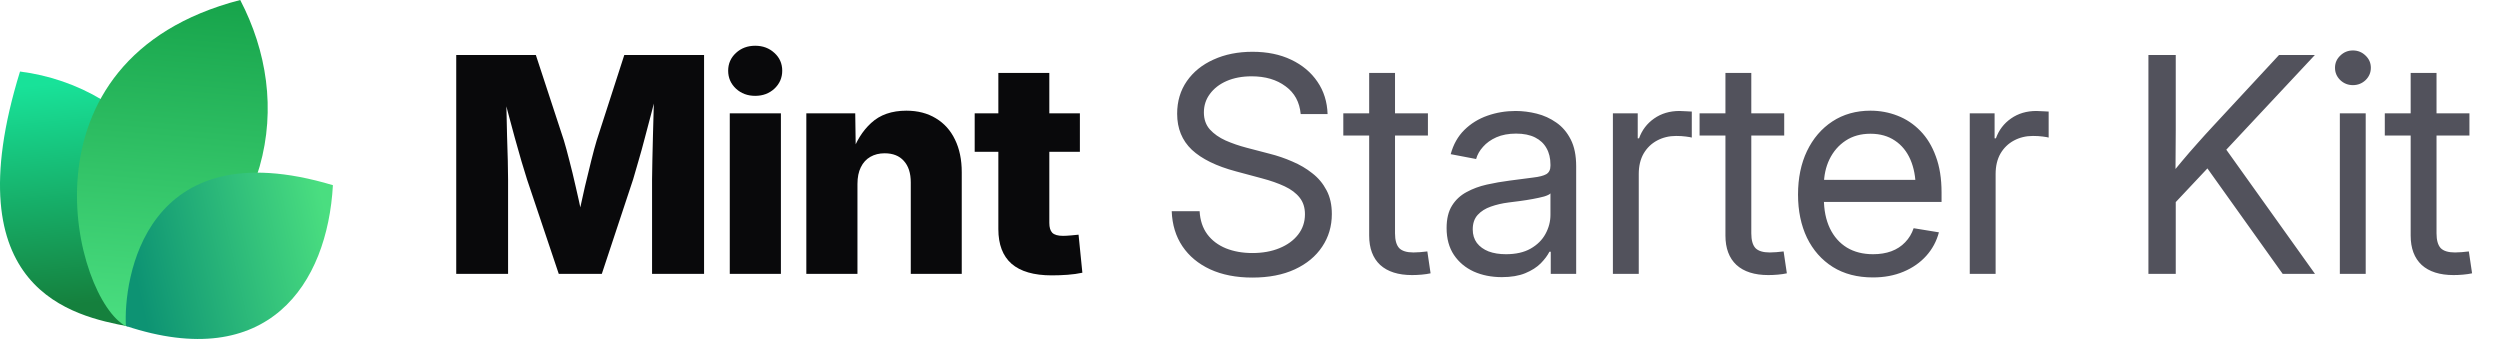
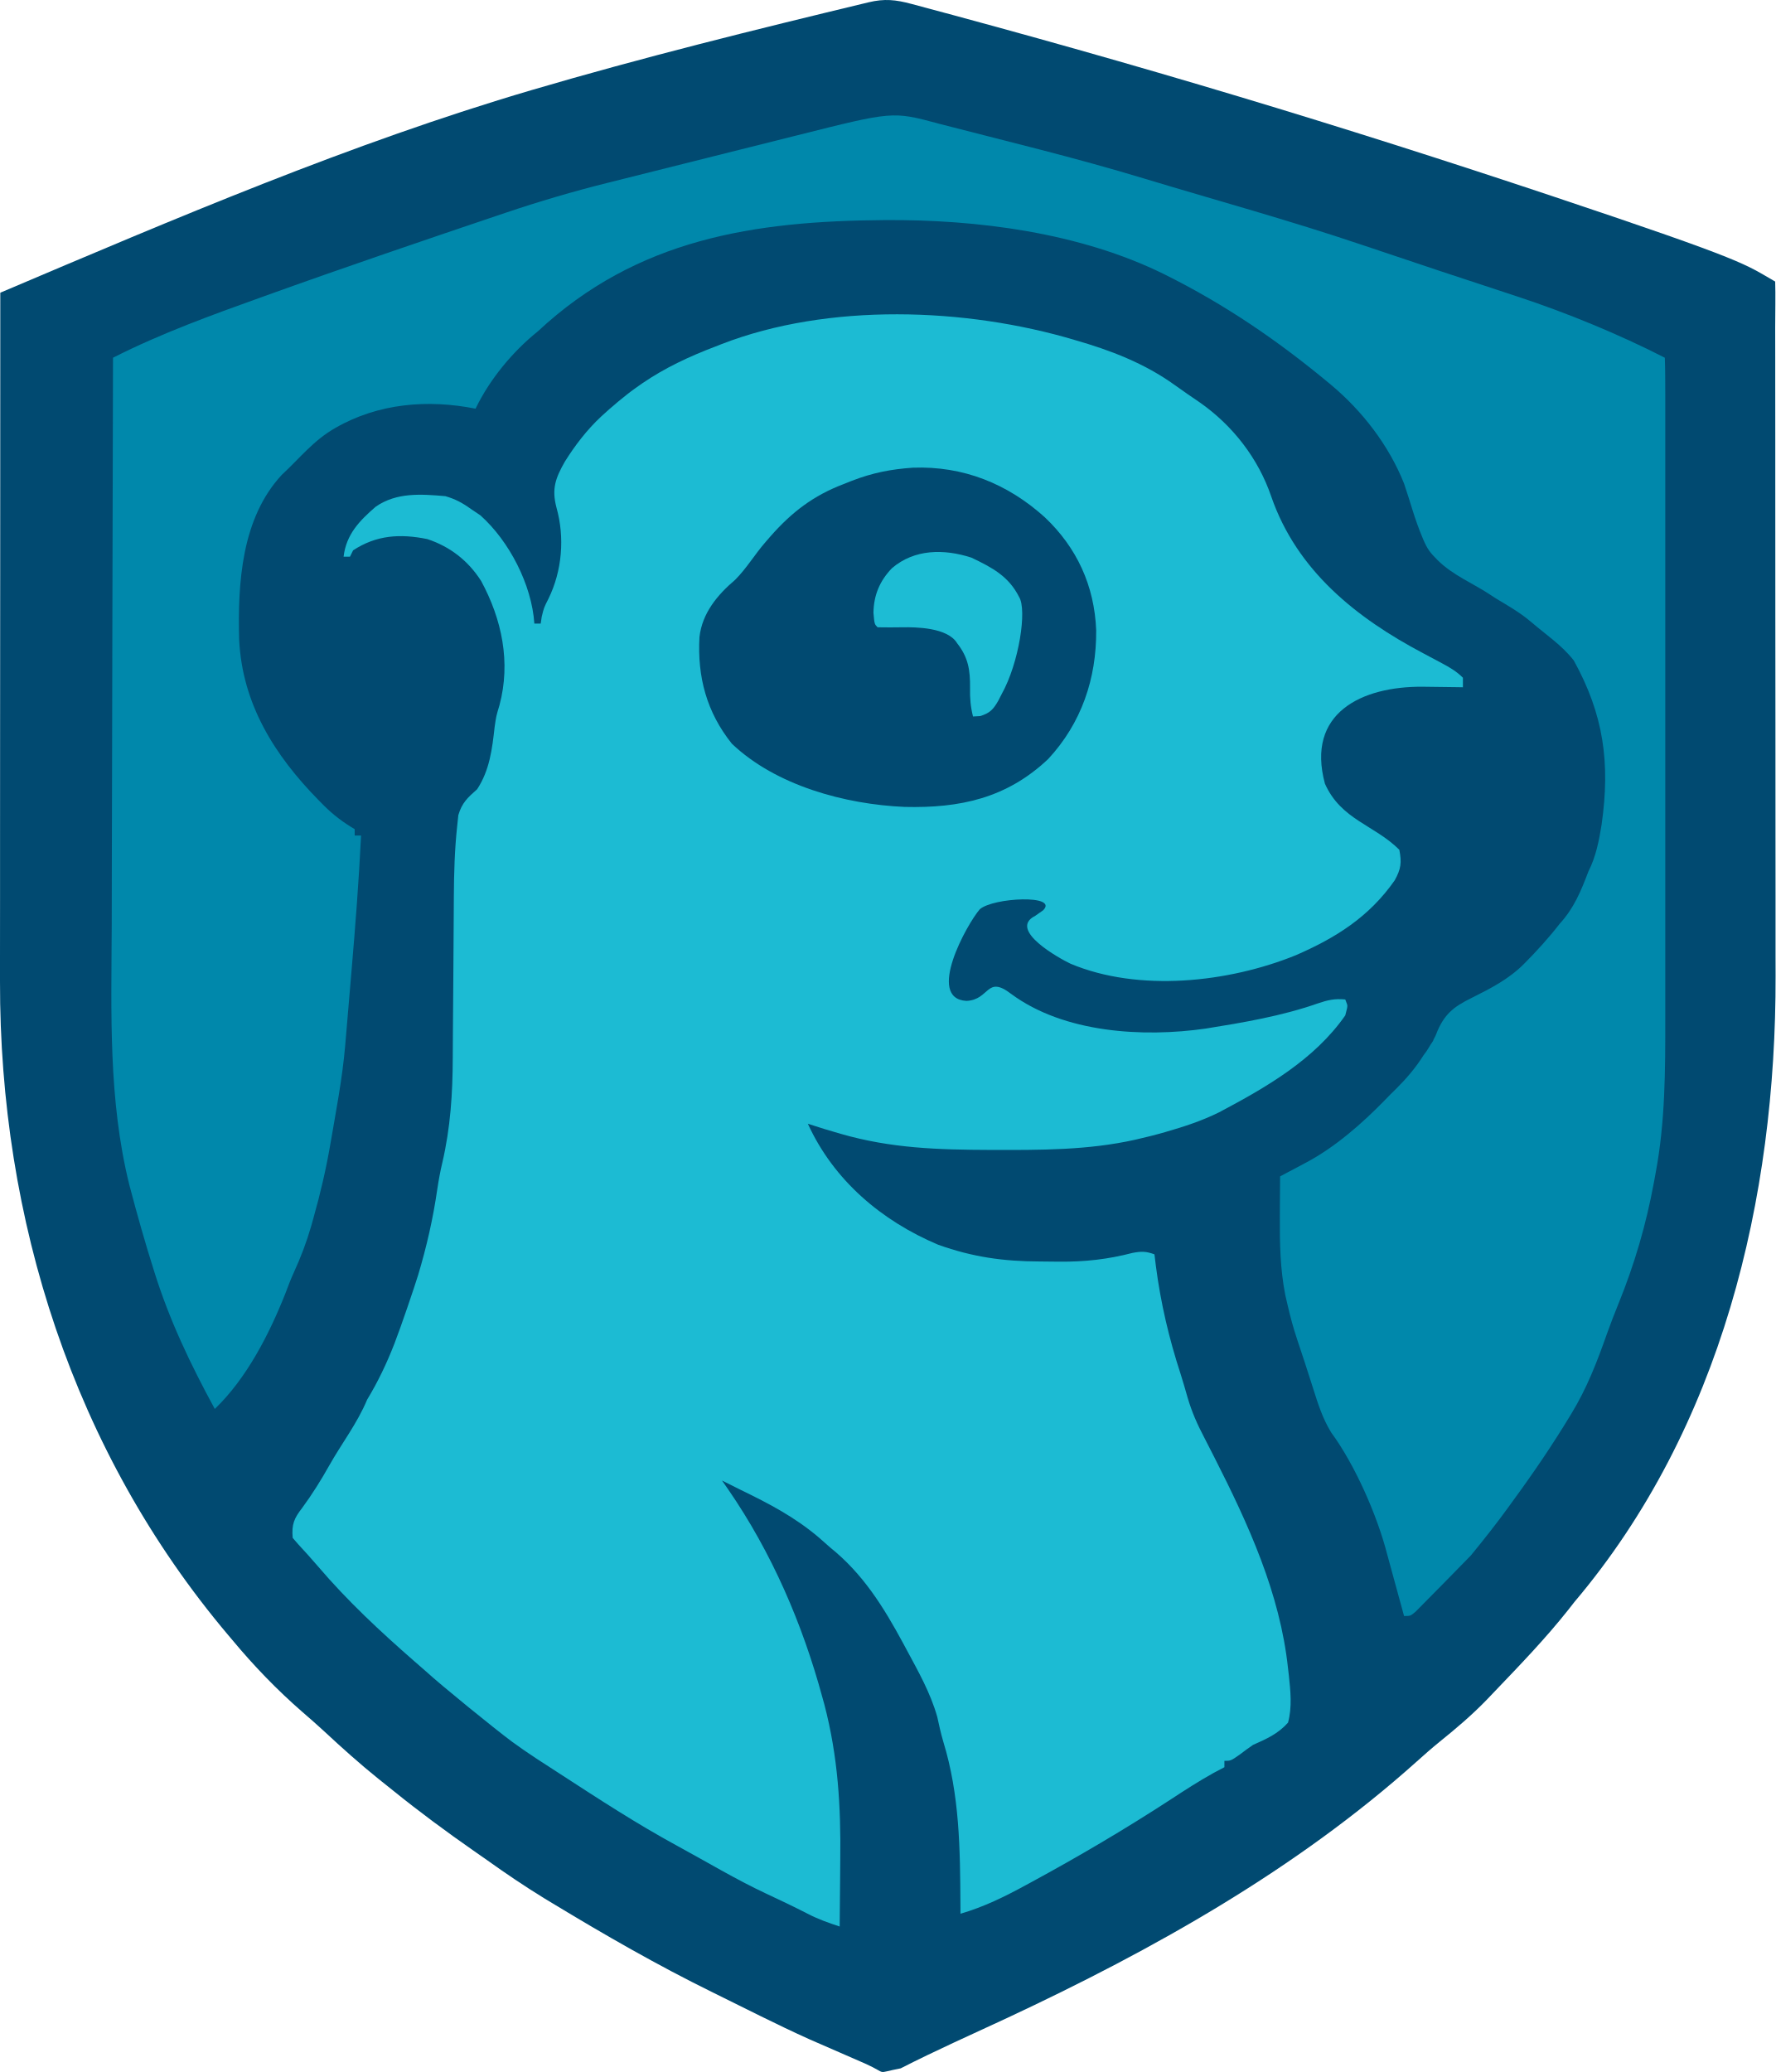
- <svg xmlns="http://www.w3.org/2000/svg" width="177" height="24" viewBox="0 0 177 24" fill="none">
-   <path d="M9.061 23.108C5.268 22.377 -3.391 20.627 1.417 5.064C9.634 6.099 16.973 14.064 9.061 23.108Z" fill="url(#paint0_linear_17557_2020)" />
-   <path d="M8.919 23.094C5.276 21.222 0.784 4.209 17.007 0C20.757 7.193 19.621 16.545 8.919 23.094Z" fill="url(#paint1_linear_17557_2020)" />
-   <path d="M8.914 23.079C8.735 19.882 10.159 9.085 23.57 13.111C23.181 20.123 18.984 26.418 8.914 23.079Z" fill="url(#paint2_linear_17557_2020)" />
-   <path d="M32.301 19.392V3.894H37.938L39.925 9.948C40.036 10.315 40.164 10.787 40.31 11.362C40.462 11.938 40.611 12.552 40.757 13.204C40.91 13.855 41.048 14.483 41.173 15.086C41.305 15.682 41.412 16.192 41.495 16.615H40.695C40.771 16.192 40.871 15.682 40.996 15.086C41.128 14.49 41.267 13.866 41.412 13.214C41.565 12.562 41.714 11.948 41.86 11.373C42.005 10.79 42.133 10.315 42.244 9.948L44.2 3.894H49.848V19.392H46.166V12.704C46.166 12.357 46.173 11.917 46.187 11.383C46.2 10.849 46.214 10.27 46.228 9.646C46.249 9.022 46.266 8.391 46.28 7.753C46.301 7.115 46.311 6.519 46.311 5.964H46.623C46.485 6.561 46.332 7.181 46.166 7.826C45.999 8.471 45.833 9.102 45.666 9.719C45.507 10.336 45.351 10.901 45.198 11.414C45.053 11.928 44.928 12.357 44.824 12.704L42.608 19.392H39.561L37.314 12.704C37.203 12.357 37.072 11.928 36.919 11.414C36.773 10.901 36.614 10.34 36.441 9.729C36.274 9.112 36.104 8.481 35.931 7.836C35.764 7.192 35.608 6.567 35.463 5.964H35.827C35.834 6.512 35.844 7.105 35.858 7.743C35.872 8.374 35.886 9.005 35.9 9.636C35.92 10.26 35.938 10.839 35.952 11.373C35.965 11.907 35.972 12.351 35.972 12.704V19.392H32.301ZM51.668 19.392V8.024H55.288V19.392H51.668ZM53.468 6.786C52.927 6.786 52.473 6.616 52.105 6.276C51.738 5.93 51.554 5.507 51.554 5.007C51.554 4.508 51.738 4.088 52.105 3.749C52.473 3.409 52.927 3.239 53.468 3.239C54.009 3.239 54.463 3.409 54.83 3.749C55.198 4.082 55.382 4.501 55.382 5.007C55.382 5.507 55.198 5.93 54.83 6.276C54.463 6.616 54.009 6.786 53.468 6.786ZM60.708 13.027V19.392H57.088V8.024H60.551L60.593 10.967H60.281C60.593 10.024 61.061 9.268 61.685 8.7C62.309 8.124 63.138 7.836 64.171 7.836C64.975 7.836 65.672 8.017 66.262 8.377C66.851 8.731 67.302 9.234 67.614 9.885C67.933 10.537 68.092 11.307 68.092 12.194V19.392H64.483V12.912C64.483 12.26 64.32 11.754 63.994 11.394C63.675 11.033 63.221 10.853 62.632 10.853C62.25 10.853 61.914 10.936 61.623 11.102C61.332 11.269 61.106 11.515 60.947 11.841C60.787 12.16 60.708 12.555 60.708 13.027ZM76.456 8.024V10.749H69.008V8.024H76.456ZM70.683 5.163H74.292V15.783C74.292 16.102 74.361 16.334 74.5 16.48C74.646 16.625 74.899 16.698 75.259 16.698C75.405 16.698 75.596 16.688 75.831 16.667C76.074 16.646 76.251 16.629 76.362 16.615L76.632 19.309C76.313 19.378 75.963 19.427 75.582 19.455C75.207 19.482 74.836 19.496 74.469 19.496C73.2 19.496 72.25 19.222 71.619 18.674C70.995 18.127 70.683 17.308 70.683 16.22V5.163Z" fill="#09090B" />
-   <path d="M88.667 19.652C87.523 19.652 86.528 19.458 85.682 19.07C84.843 18.681 84.188 18.137 83.716 17.437C83.245 16.736 82.992 15.908 82.957 14.951H84.933C84.968 15.596 85.148 16.14 85.474 16.584C85.8 17.021 86.24 17.354 86.795 17.582C87.35 17.804 87.974 17.915 88.667 17.915C89.388 17.915 90.026 17.801 90.581 17.572C91.143 17.343 91.583 17.024 91.902 16.615C92.228 16.199 92.391 15.717 92.391 15.169C92.391 14.698 92.266 14.306 92.017 13.994C91.767 13.675 91.413 13.408 90.956 13.193C90.498 12.978 89.954 12.787 89.323 12.621L87.502 12.132C86.123 11.765 85.082 11.255 84.382 10.603C83.689 9.944 83.342 9.095 83.342 8.055C83.342 7.174 83.571 6.404 84.028 5.746C84.486 5.087 85.117 4.577 85.921 4.217C86.726 3.849 87.645 3.666 88.678 3.666C89.718 3.666 90.63 3.853 91.413 4.227C92.204 4.602 92.824 5.122 93.275 5.787C93.726 6.446 93.965 7.209 93.993 8.076H92.089C92.013 7.23 91.656 6.574 91.018 6.11C90.387 5.638 89.586 5.403 88.615 5.403C87.95 5.403 87.36 5.513 86.847 5.735C86.341 5.957 85.946 6.262 85.661 6.651C85.377 7.032 85.235 7.469 85.235 7.961C85.235 8.447 85.377 8.849 85.661 9.168C85.946 9.48 86.317 9.74 86.774 9.948C87.232 10.149 87.724 10.319 88.251 10.457L89.884 10.884C90.439 11.023 90.977 11.206 91.496 11.435C92.023 11.657 92.495 11.934 92.911 12.267C93.334 12.593 93.67 12.995 93.92 13.474C94.17 13.945 94.294 14.504 94.294 15.149C94.294 16.015 94.066 16.788 93.608 17.468C93.157 18.148 92.512 18.681 91.673 19.07C90.834 19.458 89.832 19.652 88.667 19.652ZM101.097 8.024V9.594H95.106V8.024H101.097ZM96.937 5.163H98.767V16.521C98.767 17 98.865 17.347 99.059 17.562C99.26 17.77 99.6 17.874 100.078 17.874C100.21 17.874 100.366 17.867 100.546 17.853C100.733 17.832 100.903 17.815 101.056 17.801L101.285 19.351C101.097 19.392 100.886 19.423 100.65 19.444C100.414 19.465 100.189 19.475 99.974 19.475C98.996 19.475 98.244 19.236 97.717 18.758C97.197 18.272 96.937 17.579 96.937 16.677V5.163ZM106.33 19.621C105.595 19.621 104.932 19.489 104.343 19.226C103.754 18.955 103.285 18.564 102.939 18.05C102.592 17.53 102.419 16.896 102.419 16.147C102.419 15.495 102.547 14.965 102.804 14.556C103.06 14.146 103.403 13.828 103.833 13.599C104.263 13.363 104.742 13.186 105.269 13.068C105.796 12.95 106.333 12.857 106.881 12.787C107.574 12.69 108.132 12.617 108.555 12.569C108.978 12.52 109.287 12.441 109.481 12.33C109.675 12.212 109.772 12.014 109.772 11.737V11.654C109.772 11.203 109.679 10.815 109.492 10.489C109.311 10.163 109.041 9.91 108.68 9.729C108.32 9.549 107.872 9.459 107.338 9.459C106.805 9.459 106.34 9.546 105.945 9.719C105.556 9.892 105.241 10.118 104.998 10.395C104.755 10.665 104.593 10.953 104.509 11.258L102.71 10.915C102.897 10.222 103.22 9.65 103.677 9.199C104.135 8.748 104.679 8.412 105.31 8.19C105.941 7.968 106.607 7.857 107.307 7.857C107.8 7.857 108.295 7.92 108.795 8.044C109.301 8.169 109.765 8.381 110.188 8.679C110.611 8.97 110.951 9.369 111.208 9.875C111.464 10.374 111.593 11.005 111.593 11.768V19.392H109.793V17.822H109.7C109.568 18.085 109.363 18.359 109.086 18.643C108.809 18.921 108.444 19.153 107.994 19.34C107.543 19.527 106.988 19.621 106.33 19.621ZM106.621 17.998C107.321 17.998 107.904 17.867 108.368 17.603C108.84 17.333 109.19 16.986 109.419 16.563C109.654 16.133 109.772 15.682 109.772 15.211V13.692C109.703 13.769 109.554 13.841 109.325 13.911C109.096 13.973 108.829 14.032 108.524 14.088C108.226 14.143 107.921 14.192 107.609 14.233C107.304 14.275 107.033 14.309 106.798 14.337C106.354 14.393 105.938 14.49 105.549 14.628C105.168 14.76 104.86 14.954 104.624 15.211C104.388 15.467 104.27 15.811 104.27 16.241C104.27 16.615 104.367 16.934 104.561 17.198C104.762 17.461 105.04 17.662 105.393 17.801C105.747 17.933 106.156 17.998 106.621 17.998ZM114.193 19.392V8.024H115.951V9.792H116.045C116.253 9.209 116.61 8.741 117.116 8.388C117.622 8.034 118.219 7.857 118.905 7.857C119.058 7.857 119.217 7.864 119.384 7.878C119.55 7.885 119.682 7.892 119.779 7.899V9.74C119.716 9.719 119.578 9.695 119.363 9.667C119.155 9.639 118.922 9.625 118.666 9.625C118.174 9.625 117.726 9.733 117.324 9.948C116.922 10.163 116.603 10.471 116.367 10.874C116.138 11.276 116.024 11.758 116.024 12.319V19.392H114.193ZM126.322 8.024V9.594H120.33V8.024H126.322ZM122.161 5.163H123.992V16.521C123.992 17 124.089 17.347 124.283 17.562C124.484 17.77 124.824 17.874 125.302 17.874C125.434 17.874 125.59 17.867 125.77 17.853C125.958 17.832 126.127 17.815 126.28 17.801L126.509 19.351C126.322 19.392 126.11 19.423 125.874 19.444C125.639 19.465 125.413 19.475 125.198 19.475C124.221 19.475 123.468 19.236 122.941 18.758C122.421 18.272 122.161 17.579 122.161 16.677V5.163ZM132.604 19.642C131.502 19.642 130.555 19.396 129.765 18.903C128.974 18.404 128.364 17.714 127.934 16.834C127.511 15.946 127.3 14.927 127.3 13.775C127.3 12.611 127.511 11.584 127.934 10.697C128.364 9.802 128.964 9.102 129.734 8.596C130.51 8.089 131.408 7.836 132.428 7.836C133.1 7.836 133.738 7.954 134.341 8.19C134.952 8.426 135.489 8.783 135.954 9.261C136.425 9.74 136.793 10.343 137.056 11.071C137.327 11.792 137.462 12.645 137.462 13.63V14.296H128.433V12.735H136.463L135.631 13.297C135.631 12.541 135.506 11.876 135.257 11.3C135.007 10.725 134.643 10.277 134.165 9.958C133.686 9.632 133.107 9.469 132.428 9.469C131.748 9.469 131.162 9.632 130.67 9.958C130.177 10.284 129.796 10.725 129.526 11.279C129.262 11.827 129.13 12.441 129.13 13.12V14.046C129.13 14.864 129.273 15.572 129.557 16.168C129.841 16.757 130.243 17.211 130.763 17.53C131.283 17.842 131.901 17.998 132.615 17.998C133.093 17.998 133.523 17.929 133.905 17.79C134.293 17.645 134.619 17.433 134.882 17.156C135.153 16.879 135.354 16.546 135.486 16.157L137.275 16.449C137.108 17.08 136.81 17.634 136.38 18.113C135.95 18.591 135.413 18.966 134.768 19.236C134.123 19.507 133.402 19.642 132.604 19.642ZM139.459 19.392V8.024H141.217V9.792H141.311C141.519 9.209 141.876 8.741 142.382 8.388C142.888 8.034 143.485 7.857 144.171 7.857C144.324 7.857 144.483 7.864 144.649 7.878C144.816 7.885 144.948 7.892 145.045 7.899V9.74C144.982 9.719 144.844 9.695 144.629 9.667C144.421 9.639 144.188 9.625 143.932 9.625C143.439 9.625 142.992 9.733 142.59 9.948C142.188 10.163 141.869 10.471 141.633 10.874C141.404 11.276 141.29 11.758 141.29 12.319V19.392H139.459ZM153.429 14.961V12.715C153.783 12.257 154.136 11.82 154.49 11.404C154.844 10.981 155.204 10.565 155.572 10.156C155.939 9.74 156.314 9.327 156.695 8.918L161.355 3.894H163.893L157.277 10.967H157.184L153.429 14.961ZM152.108 19.392V3.894H154.043V9.241L154.022 12.559L154.043 13.505V19.392H152.108ZM161.615 19.392L155.967 11.477L157.173 9.969L163.903 19.392H161.615ZM165.661 19.392V8.024H167.492V19.392H165.661ZM166.587 6.027C166.24 6.027 165.942 5.909 165.692 5.673C165.443 5.43 165.318 5.139 165.318 4.799C165.318 4.459 165.443 4.172 165.692 3.936C165.942 3.693 166.24 3.572 166.587 3.572C166.934 3.572 167.232 3.693 167.482 3.936C167.731 4.172 167.856 4.459 167.856 4.799C167.856 5.139 167.731 5.43 167.482 5.673C167.232 5.909 166.934 6.027 166.587 6.027ZM174.836 8.024V9.594H168.844V8.024H174.836ZM170.675 5.163H172.506V16.521C172.506 17 172.603 17.347 172.797 17.562C172.998 17.77 173.338 17.874 173.816 17.874C173.948 17.874 174.104 17.867 174.284 17.853C174.472 17.832 174.641 17.815 174.794 17.801L175.023 19.351C174.836 19.392 174.624 19.423 174.388 19.444C174.153 19.465 173.927 19.475 173.712 19.475C172.735 19.475 171.982 19.236 171.455 18.758C170.935 18.272 170.675 17.579 170.675 16.677V5.163Z" fill="#52525C" />
-   <defs>
-     <linearGradient id="paint0_linear_17557_2020" x1="3.776" y1="5.916" x2="5.232" y2="21.559" gradientUnits="userSpaceOnUse">
-       <stop stop-color="#18E299" />
-       <stop offset="1" stop-color="#15803D" />
-     </linearGradient>
-     <linearGradient id="paint1_linear_17557_2020" x1="12.171" y1="-0.718" x2="10.19" y2="22.983" gradientUnits="userSpaceOnUse">
-       <stop stop-color="#16A34A" />
-       <stop offset="1" stop-color="#4ADE80" />
-     </linearGradient>
-     <linearGradient id="paint2_linear_17557_2020" x1="23.133" y1="15.353" x2="9.338" y2="18.52" gradientUnits="userSpaceOnUse">
-       <stop stop-color="#4ADE80" />
-       <stop offset="1" stop-color="#0D9373" />
-     </linearGradient>
-   </defs>
+ <svg xmlns="http://www.w3.org/2000/svg" viewBox="0 0 35.993 41.999" overflow="visible">
+   <g>
+     <path d="M 18.475 0.079 C 23.116 1.316 27.177 2.543 31.471 3.977 C 35.461 5.31 35.363 5.352 35.985 5.707 C 35.994 5.961 35.985 6.377 35.985 6.631 C 35.986 6.838 35.986 7.045 35.986 7.253 C 35.986 7.401 35.986 7.549 35.986 7.697 C 35.987 8.1 35.987 8.504 35.987 8.908 C 35.987 9.16 35.987 9.413 35.987 9.666 C 35.988 10.503 35.988 11.341 35.988 12.179 L 35.988 12.453 C 35.988 13.182 35.989 13.911 35.99 14.641 C 35.991 15.392 35.991 16.142 35.991 16.893 C 35.991 17.314 35.991 17.734 35.992 18.155 C 35.993 18.553 35.993 18.95 35.992 19.347 C 35.992 19.492 35.992 19.636 35.993 19.781 C 36.004 24.3 34.894 28.951 31.915 32.472 L 31.792 32.629 C 31.331 33.211 30.817 33.744 30.304 34.28 L 30.133 34.459 C 29.837 34.764 29.52 35.034 29.188 35.301 C 29.028 35.431 28.874 35.566 28.721 35.704 C 26.273 37.898 23.381 39.517 20.42 40.902 C 19.697 41.239 18.968 41.562 18.258 41.925 C 17.718 42.028 18.022 42.046 17.541 41.83 C 17.434 41.783 16.523 41.387 16.415 41.339 C 15.746 41.039 15.096 40.703 14.438 40.381 C 13.33 39.836 12.268 39.226 11.211 38.586 C 11.151 38.549 11.091 38.513 11.029 38.476 C 10.632 38.232 10.249 37.973 9.87 37.702 C 9.78 37.639 9.689 37.576 9.599 37.513 C 9.043 37.125 8.5 36.724 7.973 36.298 C 7.877 36.221 7.781 36.145 7.685 36.068 C 7.298 35.757 6.931 35.428 6.568 35.09 C 6.423 34.957 6.276 34.827 6.127 34.699 C 5.618 34.256 5.145 33.766 4.713 33.246 L 4.625 33.142 C 1.484 29.423 -0.008 24.717 0 19.893 L 0 19.431 C 0 19.015 0 18.599 0.001 18.183 C 0.001 17.791 0.001 17.4 0.001 17.009 C 0.001 16.234 0.002 15.46 0.002 14.685 C 0.003 13.654 0.004 12.622 0.004 11.59 C 0.005 9.662 0.005 7.862 0.006 5.933 C 3.534 4.436 7.101 2.908 10.78 1.825 C 13.037 1.161 15.285 0.606 17.606 0.047 C 17.93 -0.031 18.158 -0.006 18.475 0.079 Z" fill="rgb(1,74,113)" />
+     <path d="M 21.791 6.893 C 22.512 7.1 23.202 7.364 23.815 7.806 C 23.983 7.927 24.154 8.044 24.325 8.16 C 24.992 8.629 25.506 9.291 25.77 10.065 C 26.29 11.568 27.495 12.526 28.849 13.241 C 28.975 13.308 29.1 13.375 29.226 13.442 C 29.386 13.527 29.526 13.608 29.655 13.738 L 29.655 13.931 L 29.541 13.929 C 29.307 13.926 29.073 13.924 28.839 13.92 C 27.599 13.911 26.471 14.454 26.858 15.886 C 27.186 16.62 27.863 16.721 28.366 17.225 C 28.416 17.484 28.401 17.613 28.271 17.846 C 27.753 18.587 27.078 19.01 26.266 19.363 C 24.897 19.918 23.083 20.114 21.702 19.535 C 21.488 19.434 20.418 18.848 20.985 18.564 L 21.146 18.451 C 21.468 18.129 20.137 18.191 19.862 18.43 C 19.603 18.727 18.762 20.242 19.591 20.288 C 20.067 20.268 19.99 19.757 20.497 20.146 C 21.566 20.938 23.17 21.032 24.442 20.849 C 25.201 20.727 25.983 20.595 26.71 20.34 C 26.917 20.27 27.055 20.238 27.27 20.259 C 27.318 20.402 27.334 20.34 27.27 20.582 C 26.642 21.483 25.66 22.044 24.711 22.547 C 24.359 22.721 23.996 22.839 23.62 22.947 C 23.42 23.005 23.218 23.055 23.015 23.101 C 22.05 23.318 21.07 23.311 20.087 23.309 C 19.014 23.305 18.067 23.278 17.04 22.982 C 16.817 22.918 16.596 22.851 16.376 22.778 C 16.899 23.924 17.869 24.746 19.019 25.231 C 19.717 25.48 20.338 25.568 21.077 25.57 C 21.208 25.57 21.34 25.572 21.471 25.574 C 21.992 25.578 22.455 25.527 22.958 25.396 C 23.138 25.362 23.233 25.363 23.402 25.425 L 23.431 25.662 C 23.53 26.42 23.697 27.13 23.934 27.856 C 23.985 28.016 24.031 28.178 24.077 28.339 C 24.16 28.619 24.269 28.868 24.405 29.126 C 24.451 29.215 24.497 29.305 24.542 29.394 L 24.615 29.537 C 25.303 30.891 25.948 32.292 26.11 33.819 L 26.126 33.956 C 26.16 34.274 26.195 34.605 26.11 34.917 C 25.907 35.145 25.676 35.246 25.4 35.369 C 25.311 35.43 25.224 35.493 25.139 35.559 C 24.949 35.692 24.949 35.692 24.82 35.692 L 24.82 35.821 L 24.599 35.938 C 24.302 36.103 24.02 36.285 23.737 36.471 C 22.816 37.071 21.874 37.626 20.908 38.15 L 20.792 38.213 C 20.359 38.449 19.943 38.653 19.47 38.791 L 19.469 38.605 C 19.462 37.476 19.455 36.39 19.121 35.301 C 19.072 35.136 19.036 34.968 18.999 34.8 C 18.863 34.316 18.611 33.873 18.374 33.432 L 18.308 33.309 C 17.908 32.568 17.489 31.896 16.827 31.366 C 16.751 31.299 16.674 31.231 16.598 31.164 C 16.11 30.75 15.595 30.481 15.022 30.203 C 14.893 30.139 14.764 30.074 14.636 30.01 L 14.758 30.185 C 15.643 31.469 16.267 32.912 16.674 34.417 L 16.712 34.554 C 16.987 35.607 17.047 36.618 17.033 37.702 C 17.032 37.833 17.031 37.965 17.03 38.096 C 17.028 38.414 17.025 38.732 17.021 39.05 C 16.792 38.975 16.577 38.899 16.364 38.787 C 16.092 38.648 15.817 38.516 15.539 38.387 C 14.917 38.096 14.336 37.745 13.734 37.418 C 12.895 36.962 12.143 36.469 11.366 35.965 C 11.034 35.75 10.699 35.539 10.381 35.305 C 10.027 35.043 8.923 34.145 8.641 33.884 C 8.558 33.811 8.474 33.738 8.391 33.666 C 7.703 33.065 7.042 32.449 6.449 31.753 L 6.349 31.639 C 6.173 31.434 6.095 31.366 5.933 31.172 C 5.91 30.898 5.96 30.778 6.127 30.563 C 6.329 30.288 6.504 30.008 6.671 29.711 C 6.925 29.258 7.24 28.856 7.442 28.371 C 7.662 28.008 7.843 27.628 7.996 27.233 C 8.134 26.878 8.397 26.1 8.476 25.845 C 8.648 25.271 8.777 24.707 8.863 24.115 C 8.891 23.928 8.923 23.748 8.967 23.565 C 9.132 22.855 9.176 22.164 9.178 21.439 C 9.179 21.273 9.18 21.106 9.181 20.94 C 9.185 20.587 9.187 20.233 9.189 19.88 C 9.191 19.47 9.194 19.061 9.197 18.651 C 9.199 18.489 9.199 18.327 9.2 18.165 C 9.203 17.692 9.216 17.221 9.267 16.75 L 9.291 16.522 C 9.364 16.273 9.48 16.167 9.672 15.998 C 9.925 15.613 9.977 15.184 10.027 14.734 C 10.059 14.513 10.059 14.513 10.125 14.294 C 10.358 13.424 10.174 12.553 9.753 11.776 C 9.492 11.367 9.125 11.08 8.662 10.927 C 8.111 10.815 7.631 10.845 7.158 11.155 L 7.094 11.284 L 6.965 11.284 C 7.018 10.832 7.287 10.555 7.617 10.27 C 8.041 9.977 8.535 10.015 9.027 10.057 C 9.227 10.114 9.376 10.194 9.543 10.315 L 9.737 10.445 C 10.324 10.969 10.779 11.852 10.832 12.64 L 10.961 12.64 L 10.981 12.503 C 11.026 12.317 11.026 12.317 11.118 12.136 C 11.395 11.571 11.451 10.895 11.28 10.287 C 11.18 9.908 11.261 9.691 11.449 9.359 C 11.658 9.025 11.898 8.712 12.186 8.443 C 12.379 8.262 12.694 7.999 12.867 7.878 L 13.015 7.773 C 13.486 7.451 13.975 7.225 14.507 7.022 L 14.627 6.975 C 16.79 6.136 19.572 6.23 21.791 6.893 Z" fill="rgb(28,187,211)" />
+     <path d="M 19.007 2.501 C 20.407 2.864 21.765 3.186 23.2 3.621 C 24.686 4.071 26.084 4.449 27.635 4.972 C 28.683 5.325 29.731 5.675 30.782 6.018 C 31.774 6.346 32.819 6.776 33.748 7.251 C 33.757 7.496 33.756 7.741 33.757 7.987 C 33.758 8.718 33.757 9.449 33.757 10.181 C 33.757 10.588 33.757 10.995 33.757 11.402 C 33.757 12.131 33.757 12.86 33.757 13.589 C 33.756 14.248 33.756 14.907 33.757 15.566 C 33.757 16.332 33.757 17.098 33.757 17.864 C 33.757 18.269 33.757 18.674 33.757 19.08 C 33.757 19.462 33.757 19.844 33.757 20.226 C 33.757 20.365 33.757 20.505 33.757 20.644 C 33.758 21.692 33.757 22.736 33.563 23.769 L 33.528 23.96 C 33.369 24.824 33.133 25.629 32.802 26.442 C 32.723 26.636 32.648 26.829 32.578 27.026 C 32.374 27.606 32.171 28.133 31.853 28.656 C 31.472 29.286 31.092 29.845 30.662 30.432 L 30.577 30.55 C 30.341 30.877 30.08 31.206 29.816 31.529 C 29.597 31.755 28.919 32.445 28.693 32.671 C 28.591 32.756 28.591 32.756 28.462 32.756 C 28.399 32.526 28.336 32.296 28.273 32.066 L 28.219 31.869 C 28.185 31.747 28.152 31.625 28.119 31.503 C 27.917 30.716 27.465 29.688 26.984 29.035 C 26.812 28.753 26.72 28.465 26.621 28.151 L 26.565 27.976 C 26.527 27.86 26.49 27.744 26.453 27.628 C 26.402 27.47 26.35 27.312 26.296 27.154 C 26.219 26.924 26.156 26.693 26.102 26.456 L 26.055 26.254 C 25.949 25.716 25.941 25.2 25.944 24.652 L 25.945 24.417 C 25.946 24.226 25.947 24.036 25.949 23.845 L 26.48 23.563 C 27.065 23.252 27.613 22.772 28.076 22.296 C 28.15 22.219 28.224 22.143 28.301 22.07 C 28.504 21.867 28.694 21.65 28.855 21.392 C 28.958 21.262 28.97 21.21 29.049 21.101 C 29.064 21.051 29.084 21.036 29.11 20.969 C 29.265 20.568 29.455 20.411 29.836 20.225 C 30.221 20.033 30.584 19.847 30.892 19.539 C 31.151 19.279 31.402 19.002 31.617 18.724 C 31.908 18.406 32.046 18.066 32.199 17.664 C 32.352 17.363 32.414 17.04 32.467 16.71 C 32.644 15.459 32.508 14.485 31.903 13.389 C 31.663 13.079 31.335 12.863 31.041 12.61 C 30.757 12.365 30.41 12.194 30.227 12.067 C 29.865 11.824 29.452 11.664 29.139 11.351 C 28.995 11.206 28.939 11.141 28.849 10.931 C 28.67 10.511 28.596 10.191 28.462 9.802 C 28.155 9.029 27.615 8.329 26.98 7.799 C 25.913 6.909 24.836 6.172 23.593 5.555 C 21.887 4.714 19.81 4.447 17.929 4.461 C 15.293 4.48 12.917 4.837 10.901 6.718 C 10.389 7.129 9.924 7.693 9.64 8.284 C 8.673 8.091 7.669 8.174 6.804 8.671 C 6.357 8.922 6.078 9.288 5.713 9.624 C 4.892 10.508 4.818 11.825 4.848 12.965 C 4.91 14.269 5.566 15.311 6.457 16.218 L 6.565 16.327 C 6.762 16.523 6.951 16.665 7.19 16.807 L 7.19 16.936 L 7.319 16.936 C 7.275 17.851 7.204 18.763 7.126 19.676 C 7.083 20.184 7.041 20.691 6.997 21.198 C 6.939 21.87 6.81 22.526 6.697 23.19 C 6.61 23.695 6.496 24.187 6.356 24.681 L 6.309 24.85 C 6.215 25.175 6.1 25.479 5.959 25.787 C 5.895 25.926 5.841 26.067 5.788 26.21 C 5.46 27.04 4.999 27.941 4.354 28.559 C 3.864 27.658 3.436 26.765 3.129 25.782 C 2.943 25.197 2.776 24.606 2.62 24.011 C 2.194 22.287 2.257 20.527 2.265 18.765 C 2.267 18.359 2.267 17.953 2.267 17.547 C 2.268 16.868 2.27 16.189 2.272 15.509 C 2.275 14.55 2.277 13.59 2.278 12.63 C 2.281 10.837 2.286 9.044 2.291 7.251 C 3.282 6.748 4.312 6.379 5.356 6.004 C 6.981 5.419 8.612 4.865 10.248 4.313 C 10.931 4.083 11.615 3.881 12.313 3.707 C 13.598 3.386 14.883 3.064 16.167 2.741 C 18.094 2.256 18.094 2.256 19.007 2.5 Z" fill="rgb(0,136,171)" />
+     <path d="M 18.505 9.48 C 19.526 9.442 20.427 9.806 21.179 10.485 C 21.83 11.1 22.185 11.874 22.221 12.774 C 22.229 13.755 21.921 14.66 21.248 15.385 C 20.404 16.183 19.456 16.383 18.338 16.356 C 17.135 16.304 15.731 15.926 14.836 15.075 C 14.324 14.437 14.134 13.718 14.179 12.913 C 14.234 12.428 14.543 12.057 14.902 11.753 C 15.135 11.52 15.296 11.242 15.519 10.986 L 15.624 10.865 C 16.052 10.38 16.488 10.046 17.094 9.815 L 17.27 9.745 C 17.686 9.584 18.063 9.51 18.505 9.48 Z" fill="rgb(1,74,113)" />
+     <path d="M 19.691 11.303 C 20.11 11.503 20.447 11.679 20.659 12.102 C 20.82 12.36 20.66 13.434 20.304 14.071 C 20.282 14.115 20.259 14.159 20.237 14.202 C 20.133 14.383 20.069 14.452 19.869 14.515 L 19.724 14.523 C 19.674 14.322 19.66 14.156 19.664 13.946 C 19.668 13.579 19.627 13.325 19.402 13.038 C 19.208 12.715 18.554 12.711 18.298 12.715 C 18.128 12.718 17.96 12.718 17.79 12.715 C 17.726 12.651 17.726 12.651 17.706 12.421 C 17.711 12.065 17.834 11.772 18.082 11.516 C 18.537 11.127 19.136 11.123 19.691 11.303 Z" fill="rgb(29,188,212)" />
+   </g>
</svg>
